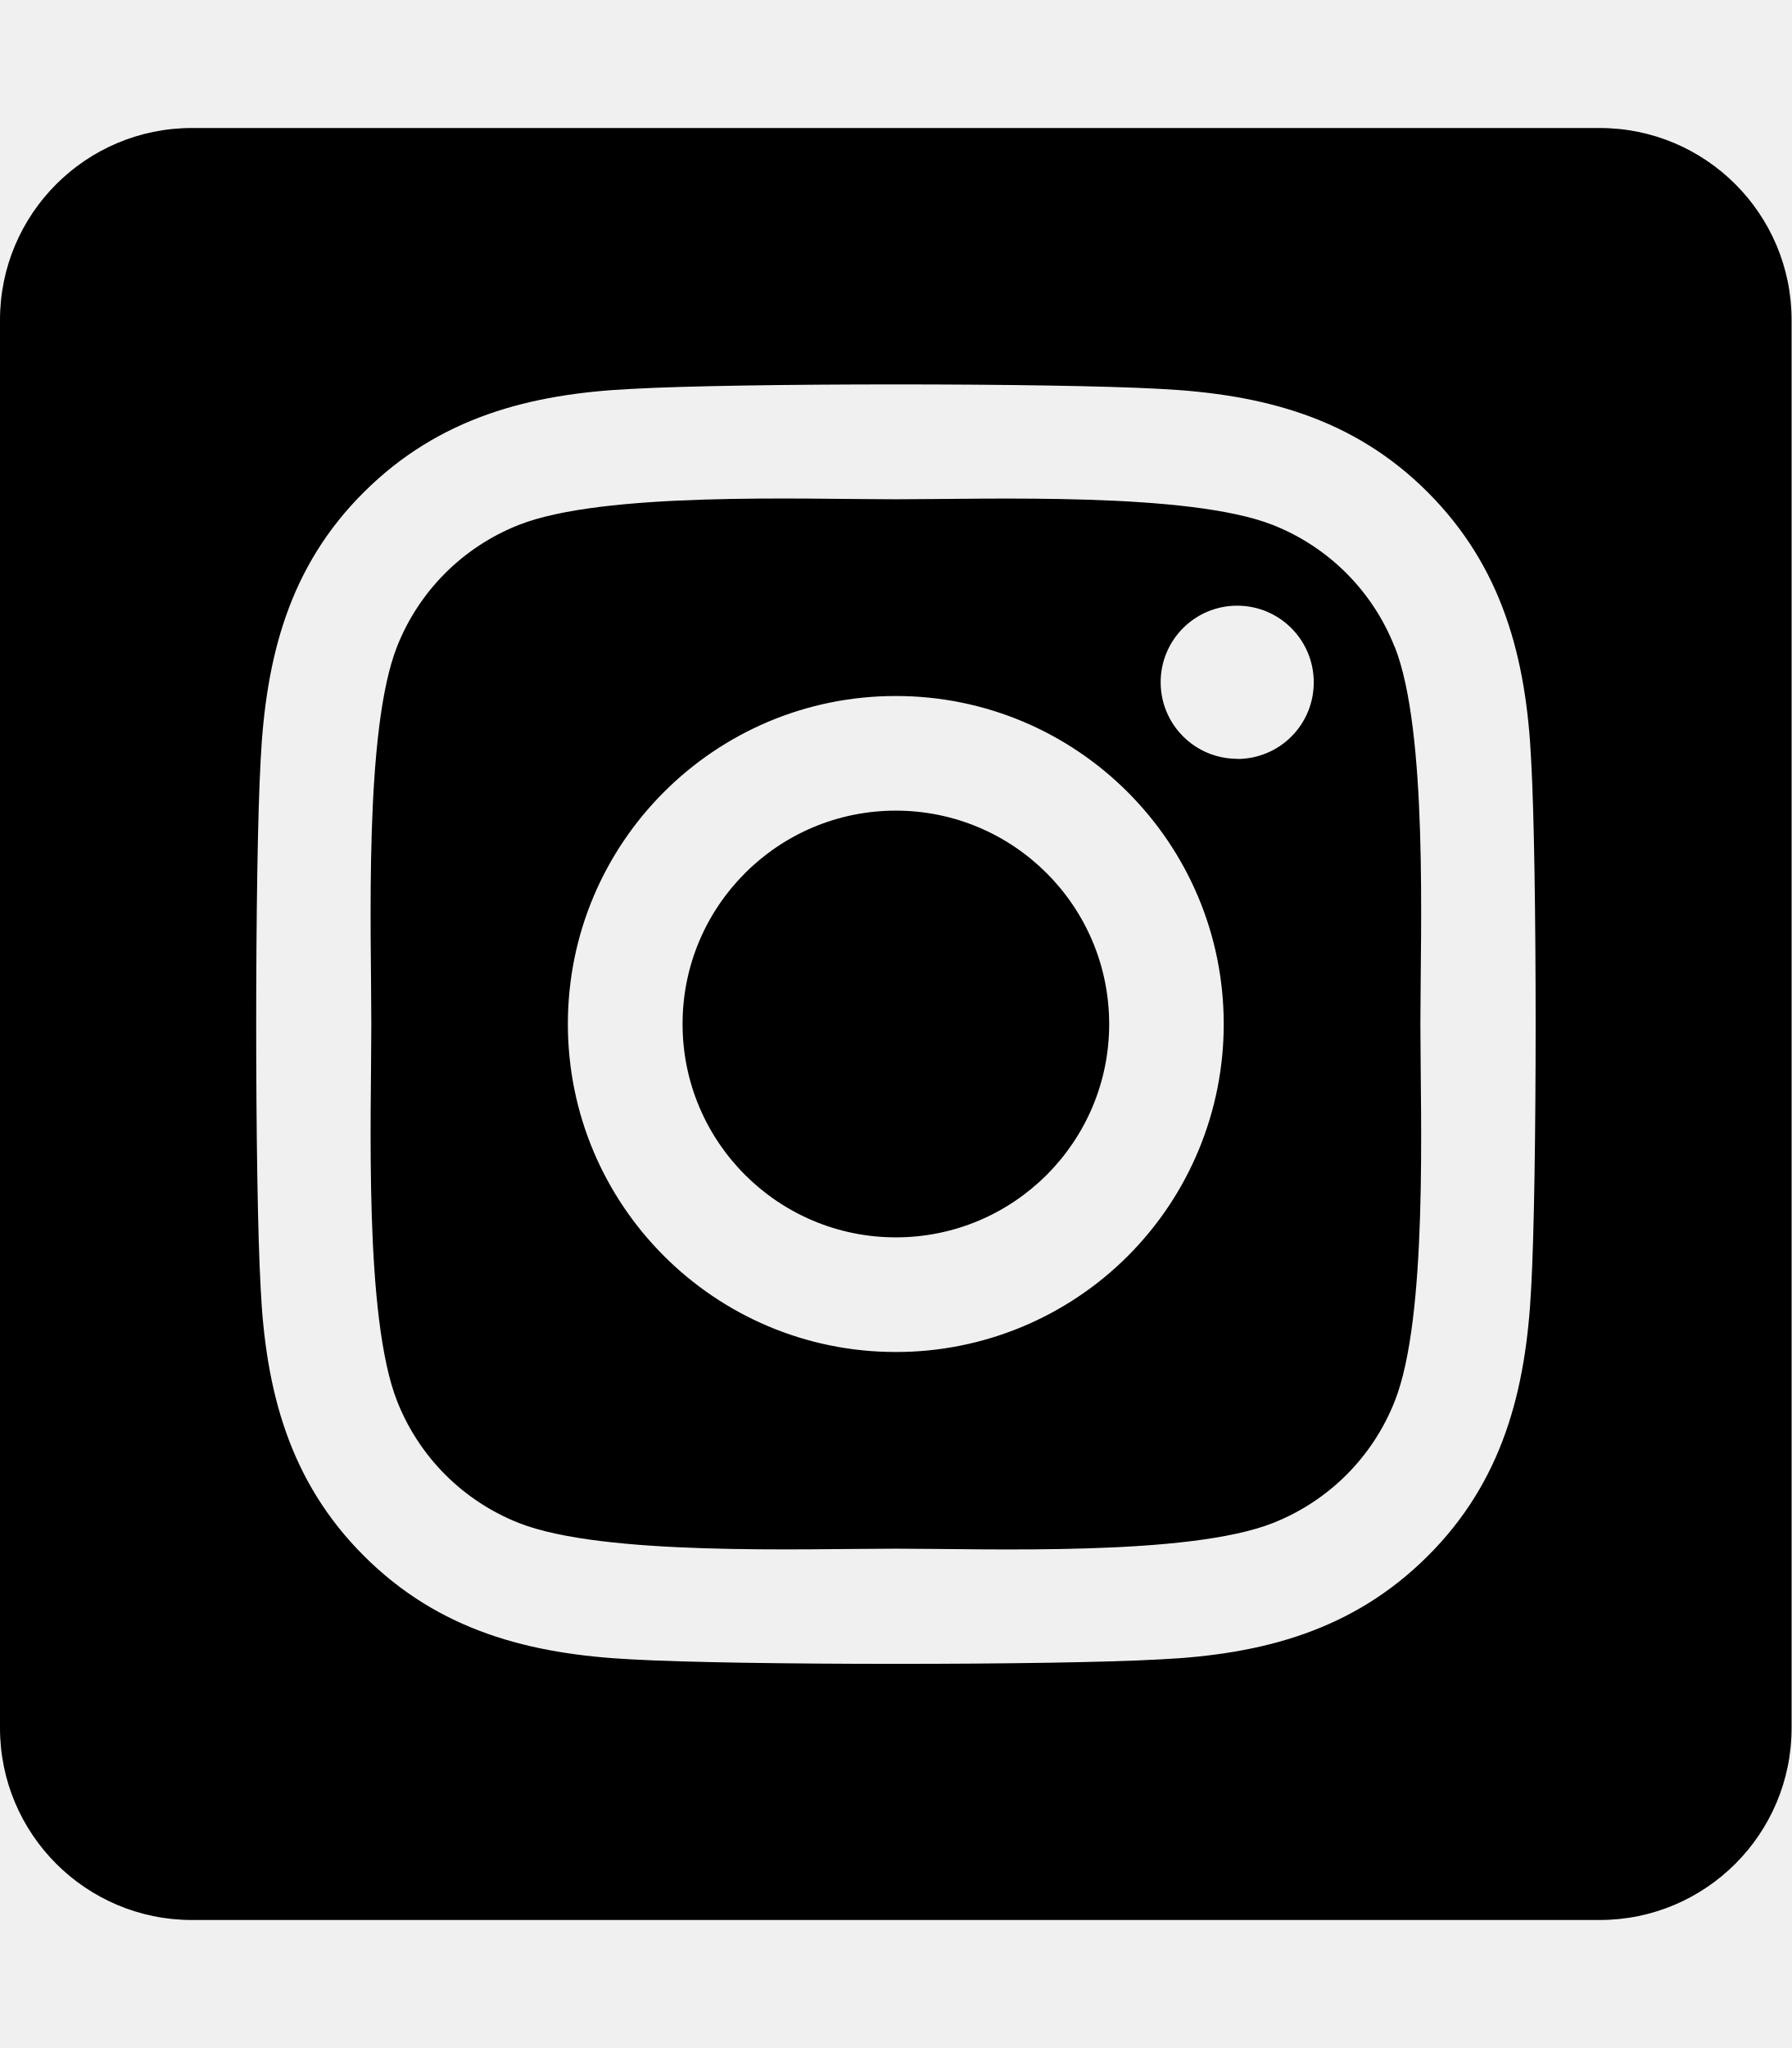
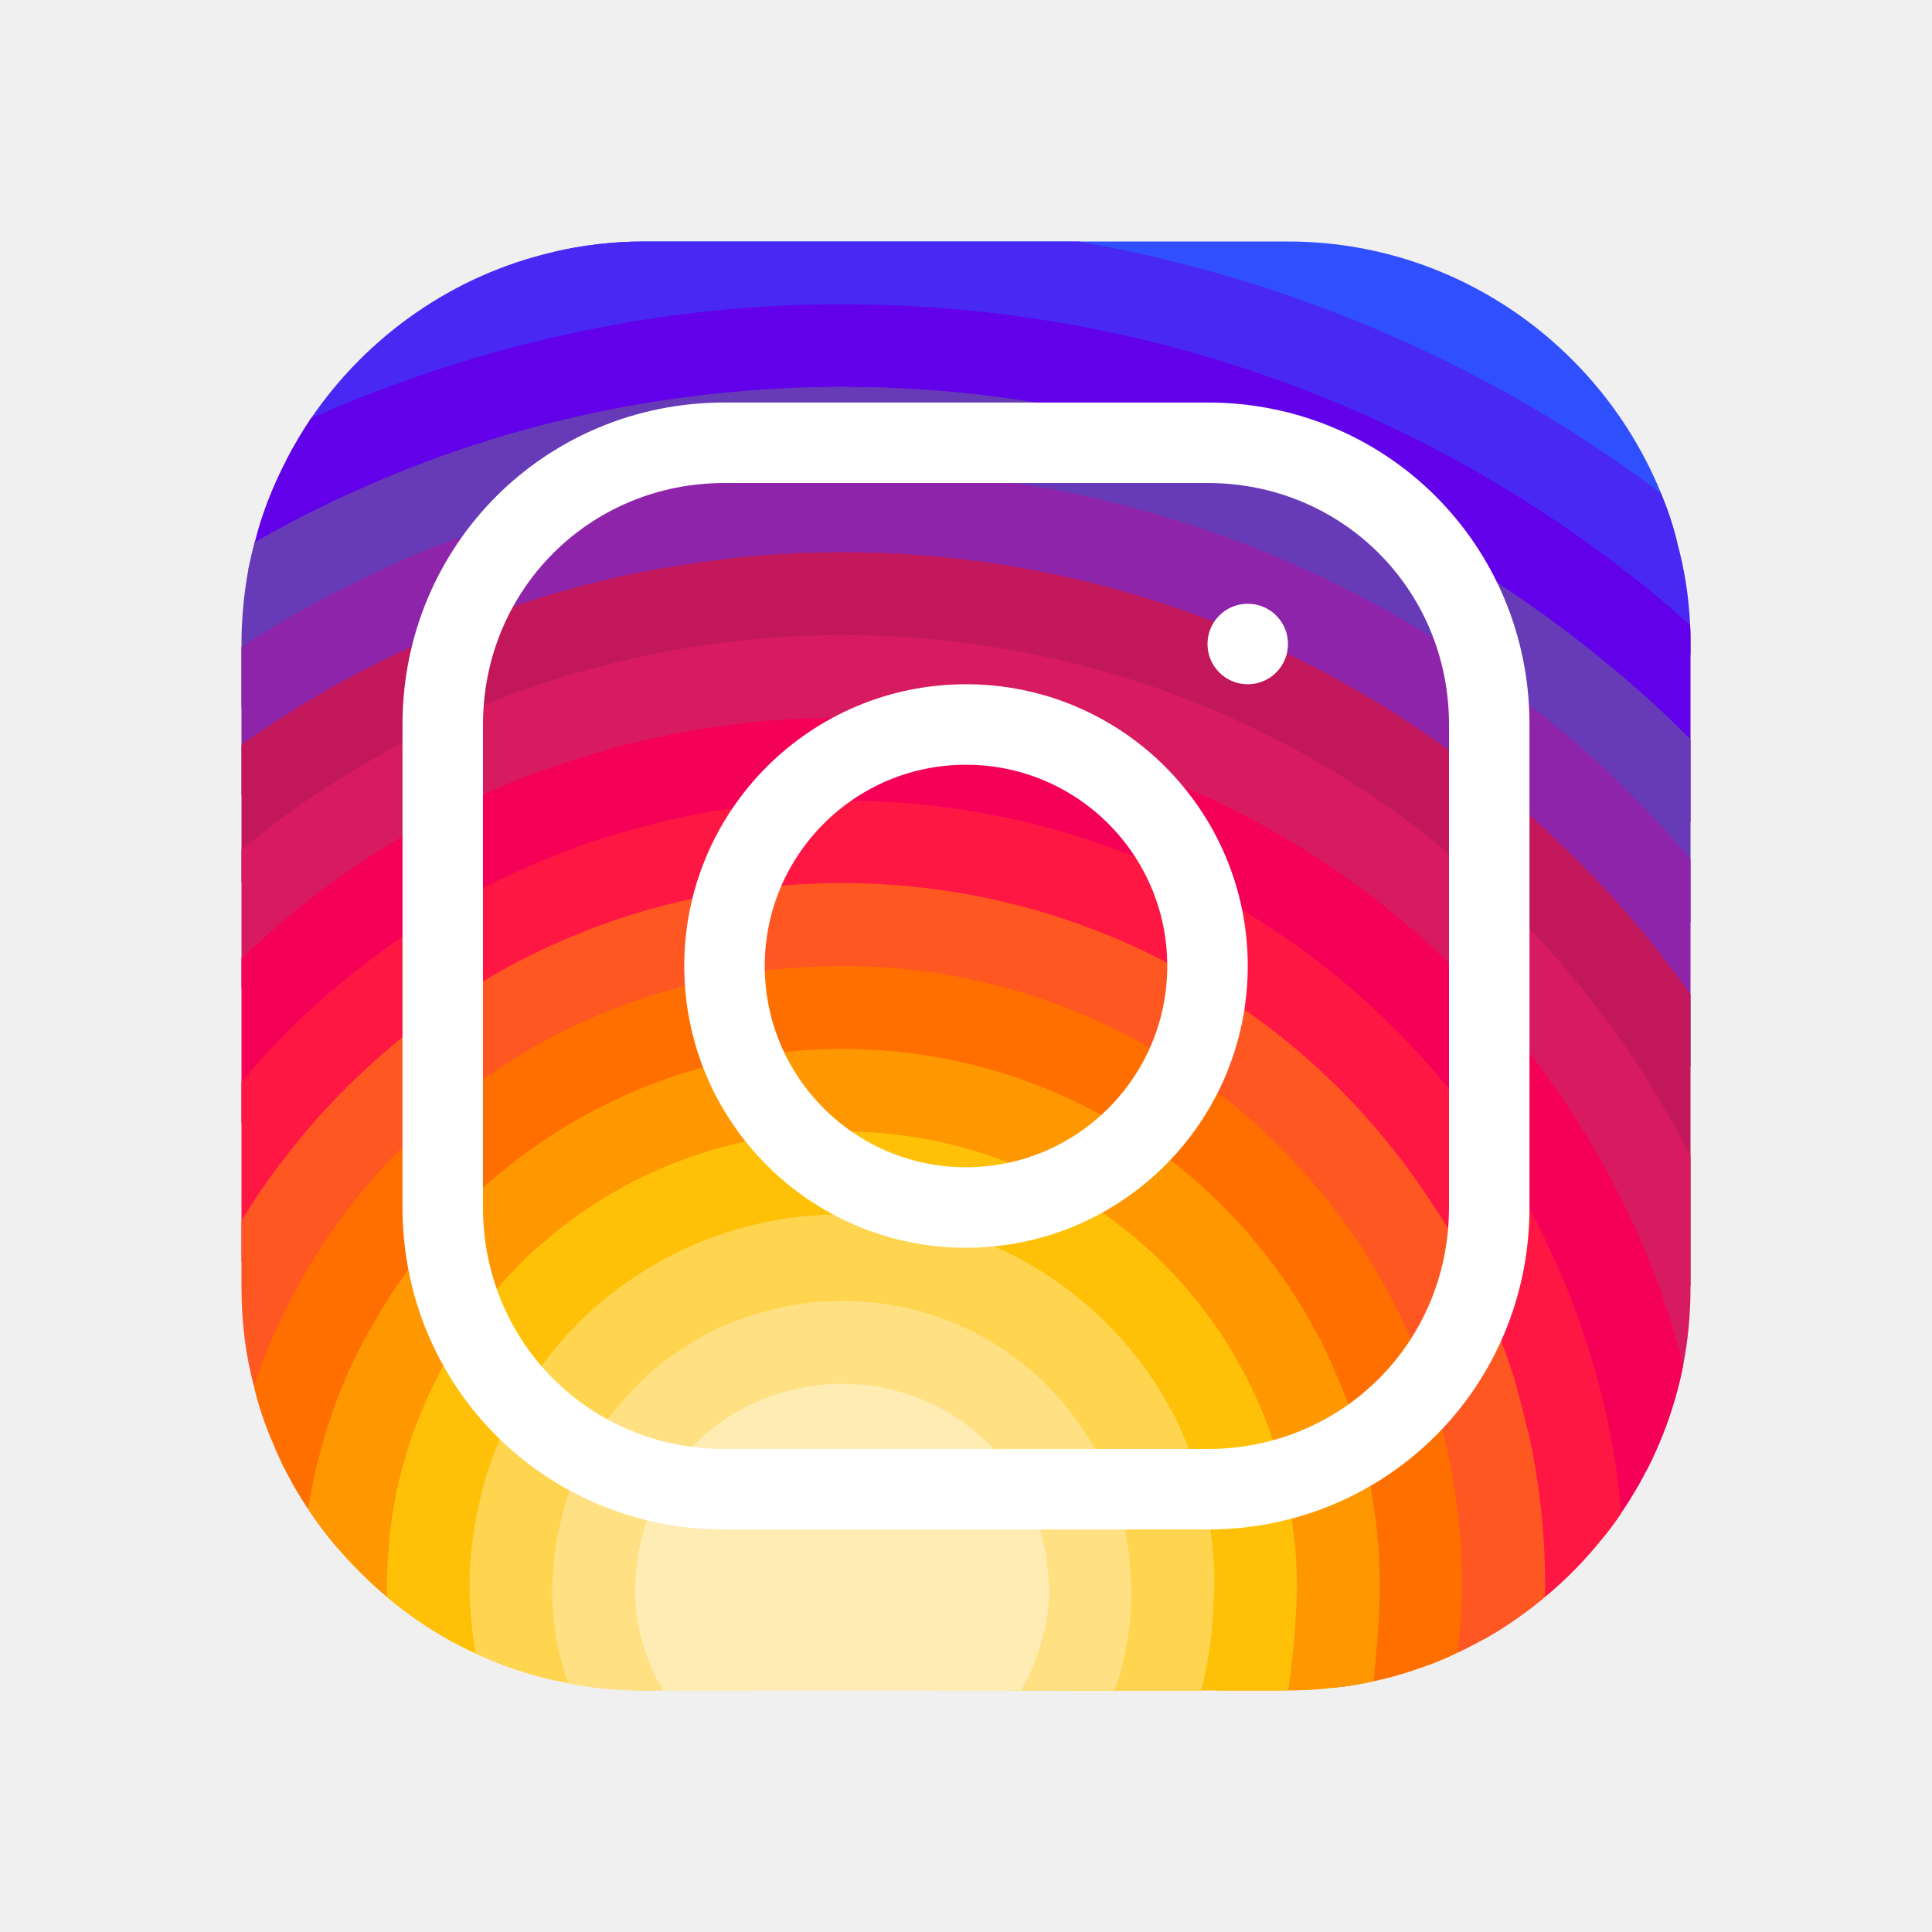
- <svg xmlns="http://www.w3.org/2000/svg" viewBox="0 0 448 512">
-   <path d="M224,202.66A53.34,53.34,0,1,0,277.36,256,53.38,53.38,0,0,0,224,202.66Zm124.71-41a54,54,0,0,0-30.41-30.41c-21-8.29-71-6.43-94.3-6.43s-73.25-1.93-94.31,6.43a54,54,0,0,0-30.41,30.41c-8.28,21-6.43,71.05-6.43,94.33S91,329.26,99.32,350.33a54,54,0,0,0,30.41,30.41c21,8.29,71,6.43,94.31,6.43s73.24,1.93,94.3-6.43a54,54,0,0,0,30.41-30.41c8.35-21,6.43-71.05,6.43-94.33S357.1,182.74,348.75,161.67ZM224,338a82,82,0,1,1,82-82A81.9,81.9,0,0,1,224,338Zm85.38-148.3a19.14,19.14,0,1,1,19.13-19.14A19.1,19.1,0,0,1,309.42,189.74ZM400,32H48A48,48,0,0,0,0,80V432a48,48,0,0,0,48,48H400a48,48,0,0,0,48-48V80A48,48,0,0,0,400,32ZM382.88,322c-1.29,25.63-7.14,48.34-25.85,67s-41.4,24.63-67,25.85c-26.41,1.49-105.59,1.49-132,0-25.63-1.29-48.26-7.15-67-25.85s-24.63-41.42-25.85-67c-1.49-26.42-1.49-105.61,0-132,1.29-25.63,7.07-48.34,25.85-67s41.47-24.56,67-25.78c26.41-1.49,105.59-1.49,132,0,25.63,1.29,48.33,7.15,67,25.85s24.63,41.42,25.85,67.05C384.37,216.44,384.37,295.56,382.88,322Z" />
+ <svg xmlns="http://www.w3.org/2000/svg" version="1.1" width="48px" height="48px" viewBox="0,0,256,256">
+   <g fill="none" fill-rule="nonzero" stroke="none" stroke-width="none" stroke-linecap="none" stroke-linejoin="none" stroke-miterlimit="10" stroke-dasharray="" stroke-dashoffset="0" font-family="none" font-weight="none" font-size="none" text-anchor="none" style="mix-blend-mode: normal">
+     <g transform="scale(5.33333,5.33333)">
+       <path d="M41.67,13.48c-0.4,0.26 -0.97,0.5 -1.21,0.77c-0.09,0.09 -0.14,0.19 -0.12,0.29v1.03l-0.3,1.01l-0.3,1l-0.33,1.1l-0.68,2.25l-0.66,2.22l-0.5,1.67c0,0.26 -0.01,0.52 -0.03,0.77c-0.07,0.96 -0.27,1.88 -0.59,2.74c-0.19,0.53 -0.42,1.04 -0.7,1.52c-0.1,0.19 -0.22,0.38 -0.34,0.56c-0.4,0.63 -0.88,1.21 -1.41,1.72c-0.41,0.41 -0.86,0.79 -1.35,1.11c0,0 0,0 -0.01,0c-0.08,0.07 -0.17,0.13 -0.27,0.18c-0.31,0.21 -0.64,0.39 -0.98,0.55c-0.23,0.12 -0.46,0.22 -0.7,0.31c-0.05,0.03 -0.11,0.05 -0.16,0.07c-0.57,0.27 -1.23,0.45 -1.89,0.54c-0.04,0.01 -0.07,0.01 -0.11,0.02c-0.4,0.07 -0.79,0.13 -1.19,0.16c-0.18,0.02 -0.37,0.03 -0.55,0.03l-0.71,-0.04l-3.42,-0.18c0,-0.01 -0.01,0 -0.01,0l-1.72,-0.09c-0.13,0 -0.27,0 -0.4,-0.01c-0.54,-0.02 -1.06,-0.08 -1.58,-0.19c-0.01,0 -0.01,0 -0.01,0c-0.95,-0.18 -1.86,-0.5 -2.71,-0.93c-0.47,-0.24 -0.93,-0.51 -1.36,-0.82c-0.18,-0.13 -0.35,-0.27 -0.52,-0.42c-0.48,-0.4 -0.91,-0.83 -1.31,-1.27c-0.06,-0.06 -0.11,-0.12 -0.16,-0.18c-0.06,-0.06 -0.12,-0.13 -0.17,-0.19c-0.38,-0.48 -0.7,-0.97 -0.96,-1.49c-0.24,-0.46 -0.43,-0.95 -0.58,-1.49c-0.06,-0.19 -0.11,-0.37 -0.15,-0.57c-0.01,-0.01 -0.02,-0.03 -0.02,-0.05c-0.1,-0.41 -0.19,-0.84 -0.24,-1.27c-0.06,-0.33 -0.09,-0.66 -0.09,-1c-0.02,-0.13 -0.02,-0.27 -0.02,-0.4l1.91,-2.95l1.87,-2.88l0.85,-1.31l0.77,-1.18l0.26,-0.41v-1.03c0.02,-0.23 0.03,-0.47 0.02,-0.69c-0.01,-0.7 -0.15,-1.38 -0.38,-2.03c-0.22,-0.69 -0.53,-1.34 -0.85,-1.94c-0.38,-0.69 -0.78,-1.31 -1.11,-1.87c-0.49,-0.82 -0.83,-1.49 -0.74,-1.96c0.72,-0.17 1.48,-0.26 2.25,-0.26h16c4.18,0 7.78,2.6 9.27,6.26c0.16,0.39 0.3,0.8 0.4,1.22z" fill="#304ffe" stroke="none" stroke-width="1" stroke-linecap="butt" stroke-linejoin="miter" />
+       <path d="M42,16v0.27l-1.38,0.8l-0.88,0.51l-0.97,0.56l-1.94,1.13l-1.9,1.1l-1.94,1.12l-0.77,0.45c0,0.48 -0.12,0.92 -0.34,1.32c-0.31,0.58 -0.83,1.06 -1.49,1.47c-0.67,0.41 -1.49,0.74 -2.41,0.98c0,0 0,-0.01 -0.01,0c-3.56,0.92 -8.42,0.5 -10.78,-1.26c-0.66,-0.49 -1.12,-1.09 -1.32,-1.78c-0.06,-0.23 -0.09,-0.48 -0.09,-0.73v-7.19c0.01,-0.15 -0.09,-0.3 -0.27,-0.45c-0.54,-0.43 -1.81,-0.84 -3.23,-1.25c-1.11,-0.31 -2.3,-0.62 -3.3,-0.92c-0.79,-0.24 -1.46,-0.48 -1.86,-0.71c0.18,-0.35 0.39,-0.7 0.61,-1.03c1.4,-2.05 3.54,-3.56 6.02,-4.13c0.72,-0.17 1.48,-0.26 2.25,-0.26h10.8c5.37,0.94 10.32,3.13 14.47,6.26c0.16,0.39 0.3,0.8 0.4,1.22c0.18,0.66 0.29,1.34 0.32,2.05c0.01,0.15 0.01,0.31 0.01,0.47z" fill="#4928f4" stroke="none" stroke-width="1" stroke-linecap="butt" stroke-linejoin="miter" />
+       <path d="M42,16v4.41l-0.22,0.68l-0.75,2.33l-0.78,2.4l-0.41,1.28l-0.38,1.19l-0.37,1.13l-0.36,1.12l-0.19,0.59l-0.25,0.78c0,0.76 -0.02,1.43 -0.07,2c-0.01,0.06 -0.02,0.12 -0.02,0.18c-0.06,0.53 -0.14,0.98 -0.27,1.36c-0.01,0.06 -0.03,0.12 -0.05,0.17c-0.26,0.72 -0.65,1.18 -1.23,1.48c-0.14,0.08 -0.3,0.14 -0.47,0.2c-0.53,0.18 -1.2,0.27 -2.02,0.32c-0.6,0.04 -1.29,0.05 -2.07,0.05h-0.69l-1.19,-0.05l-0.21,-0.01l-2.17,-0.09l-2.2,-0.09l-7.25,-0.3l-1.88,-0.08h-0.26c-0.78,-0.01 -1.45,-0.06 -2.03,-0.14c-0.84,-0.13 -1.49,-0.35 -1.98,-0.68c-0.7,-0.45 -1.11,-1.11 -1.35,-2.03c-0.06,-0.22 -0.11,-0.45 -0.14,-0.7c-0.1,-0.58 -0.15,-1.25 -0.18,-2c0,-0.15 0,-0.3 -0.01,-0.46c-0.01,-0.01 0,-0.01 0,-0.01v-0.58c-0.01,-0.29 -0.01,-0.59 -0.01,-0.9l0.05,-1.61l0.03,-1.15l0.04,-1.34v-0.19l0.07,-2.46l0.07,-2.46l0.07,-2.31l0.06,-2.27l0.02,-0.6c0,-0.31 -1.05,-0.49 -2.22,-0.64c-0.93,-0.12 -1.95,-0.23 -2.56,-0.37c0.05,-0.23 0.1,-0.46 0.16,-0.68c0.18,-0.72 0.45,-1.4 0.79,-2.05c0.18,-0.35 0.39,-0.7 0.61,-1.03c2.16,-0.95 4.41,-1.69 6.76,-2.17c2.06,-0.43 4.21,-0.66 6.43,-0.66c7.36,0 14.16,2.49 19.54,6.69c0.52,0.4 1.03,0.83 1.53,1.28c0.01,0.15 0.01,0.31 0.01,0.47z" fill="#6200ea" stroke="none" stroke-width="1" stroke-linecap="butt" stroke-linejoin="miter" />
+       <path d="M42,18.37v4.54l-0.55,1.06l-1.05,2.05l-0.56,1.08l-0.51,0.99l-0.22,0.43c0,0.31 0,0.61 -0.02,0.9c0,0.43 -0.02,0.84 -0.05,1.22c-0.04,0.45 -0.1,0.86 -0.16,1.24c-0.15,0.79 -0.36,1.47 -0.66,2.03c-0.04,0.07 -0.08,0.14 -0.12,0.2c-0.11,0.18 -0.24,0.35 -0.38,0.51c-0.18,0.22 -0.38,0.41 -0.61,0.57c-0.34,0.26 -0.74,0.47 -1.2,0.63c-0.57,0.21 -1.23,0.35 -2.01,0.43c-0.51,0.05 -1.07,0.08 -1.68,0.08l-0.42,0.02l-2.08,0.12h-0.01l-2.21,0.13l-2.25,0.13l-3.1,0.18l-3.77,0.22l-0.55,0.03c-0.51,0 -0.99,-0.03 -1.45,-0.09c-0.05,-0.01 -0.09,-0.02 -0.14,-0.02c-0.68,-0.11 -1.3,-0.29 -1.86,-0.54c-0.68,-0.3 -1.27,-0.7 -1.77,-1.18c-0.44,-0.43 -0.82,-0.92 -1.13,-1.47c-0.07,-0.13 -0.14,-0.25 -0.2,-0.39c-0.3,-0.59 -0.54,-1.25 -0.72,-1.97c-0.03,-0.12 -0.06,-0.25 -0.08,-0.38c-0.06,-0.23 -0.11,-0.47 -0.14,-0.72c-0.11,-0.64 -0.17,-1.32 -0.2,-2.03v-0.01c-0.01,-0.29 -0.02,-0.57 -0.02,-0.87l-0.49,-1.17l-0.07,-0.18l-0.06,-0.15l-0.75,-1.79l-0.12,-0.29l-0.72,-1.73l-0.8,-1.93c0,0 0,0 -0.01,0l-0.81,-1.95l-0.29,-0.71v-1.59c0,-0.63 0.06,-1.25 0.17,-1.85c0.05,-0.23 0.1,-0.46 0.16,-0.68c0.85,-0.49 1.74,-0.94 2.65,-1.34c2.08,-0.93 4.31,-1.62 6.62,-2.04c1.72,-0.31 3.51,-0.48 5.32,-0.48c7.31,0 13.94,2.65 19.12,6.97c0.2,0.16 0.39,0.32 0.58,0.49c0.47,0.41 0.93,0.84 1.38,1.3z" fill="#673ab7" stroke="none" stroke-width="1" stroke-linecap="butt" stroke-linejoin="miter" />
+       <path d="M42,21.35v5.14l-0.57,1.19l-1.08,2.25l-0.01,0.03c0,0.43 -0.02,0.82 -0.05,1.17c-0.1,1.15 -0.38,1.88 -0.84,2.33c-0.33,0.34 -0.74,0.53 -1.25,0.63c-0.03,0.01 -0.07,0.01 -0.1,0.02c-0.16,0.03 -0.33,0.05 -0.51,0.05c-0.62,0.06 -1.35,0.02 -2.19,-0.04c-0.09,0 -0.19,-0.01 -0.29,-0.02c-0.61,-0.04 -1.26,-0.08 -1.98,-0.11c-0.39,-0.01 -0.8,-0.02 -1.22,-0.02h-0.02l-1.01,0.08h-0.01l-2.27,0.16l-2.59,0.2l-0.38,0.03l-3.03,0.22l-1.57,0.12l-1.55,0.11c-0.27,0 -0.53,0 -0.79,-0.01c0,0 -0.01,-0.01 -0.01,0c-1.13,-0.02 -2.14,-0.09 -3.04,-0.26c-0.83,-0.14 -1.56,-0.36 -2.18,-0.69c-0.64,-0.31 -1.17,-0.75 -1.6,-1.31c-0.41,-0.55 -0.71,-1.24 -0.9,-2.07c0,-0.01 0,-0.01 0,-0.01c-0.14,-0.67 -0.22,-1.45 -0.22,-2.33l-0.15,-0.27l-0.89,-1.59l-0.13,-0.22l-0.07,-0.14l-0.93,-1.65l-0.46,-0.83l-0.58,-1.03l-1,-1.79l-0.53,-0.94v-3.68c0.88,-0.58 1.79,-1.09 2.73,-1.55c1.14,-0.58 2.32,-1.07 3.55,-1.47c1.34,-0.44 2.74,-0.79 4.17,-1.02c1.45,-0.24 2.94,-0.36 4.47,-0.36c6.8,0 13.04,2.43 17.85,6.47c0.22,0.17 0.43,0.36 0.64,0.54c0.84,0.75 1.64,1.56 2.37,2.41c0.08,0.09 0.16,0.17 0.22,0.26z" fill="#8e24aa" stroke="none" stroke-width="1" stroke-linecap="butt" stroke-linejoin="miter" />
+       <path d="M42,24.71v7.23c-0.24,-0.14 -0.57,-0.31 -0.98,-0.49c-0.22,-0.11 -0.47,-0.22 -0.73,-0.32c-0.38,-0.17 -0.79,-0.33 -1.25,-0.49c-0.1,-0.04 -0.2,-0.07 -0.31,-0.1c-0.18,-0.07 -0.37,-0.13 -0.56,-0.19c-0.59,-0.18 -1.24,-0.35 -1.92,-0.5c-0.26,-0.05 -0.53,-0.1 -0.8,-0.14c-0.87,-0.15 -1.8,-0.24 -2.77,-0.25c-0.08,-0.01 -0.17,-0.01 -0.25,-0.01l-2.57,0.02l-3.5,0.02h-0.01l-7.49,0.06c-2.38,0 -3.84,0.57 -4.72,0.8c0,0 -0.01,0 -0.01,0.01c-0.93,0.24 -1.22,0.09 -1.3,-1.54c-0.02,-0.45 -0.03,-1.03 -0.03,-1.74l-0.56,-0.43l-0.98,-0.74l-0.6,-0.46l-0.12,-0.09l-1.66,-1.26l-0.25,-0.19l-0.52,-0.4l-0.96,-0.72l-1.15,-0.88v-3.4c0.1,-0.08 0.19,-0.15 0.29,-0.21c1.45,-1 3,-1.85 4.64,-2.54c1.46,-0.62 3,-1.11 4.58,-1.46c0.43,-0.09 0.87,-0.18 1.32,-0.24c1.33,-0.23 2.7,-0.34 4.09,-0.34c6.01,0 11.53,2.09 15.91,5.55c0.66,0.52 1.3,1.07 1.9,1.66c0.82,0.78 1.59,1.61 2.3,2.49c0.14,0.18 0.28,0.36 0.42,0.55c0.19,0.24 0.37,0.49 0.55,0.74z" fill="#c2185b" stroke="none" stroke-width="1" stroke-linecap="butt" stroke-linejoin="miter" />
+       <path d="M42,28.72v3.28c0,0.65 -0.06,1.29 -0.18,1.91c-0.18,0.92 -0.49,1.8 -0.91,2.62c-0.22,0.05 -0.47,0.05 -0.75,0.01c-0.63,-0.11 -1.37,-0.44 -2.17,-0.87c-0.04,-0.01 -0.08,-0.03 -0.11,-0.05c-0.25,-0.13 -0.51,-0.27 -0.77,-0.43c-0.53,-0.29 -1.09,-0.61 -1.65,-0.91c-0.12,-0.06 -0.24,-0.12 -0.35,-0.18c-0.64,-0.33 -1.3,-0.63 -1.96,-0.86c0,0 0,0 -0.01,0c-0.14,-0.05 -0.29,-0.1 -0.44,-0.14c-0.57,-0.16 -1.15,-0.26 -1.71,-0.26l-1.1,-0.32l-4.87,-1.41c0,0 0,0 -0.01,0l-2.99,-0.87h-0.01l-1.3,-0.38c-3.76,0 -6.07,1.6 -7.19,0.99c-0.44,-0.23 -0.7,-0.81 -0.79,-1.95c-0.03,-0.32 -0.04,-0.68 -0.04,-1.1l-1.17,-0.57l-0.05,-0.02h-0.01l-0.84,-0.42l-0.92,-0.44l-0.07,-0.03l-0.17,-0.09l-1.96,-0.95l-1.5,-0.73v-3.43c0.17,-0.15 0.35,-0.29 0.53,-0.43c0.19,-0.15 0.38,-0.29 0.57,-0.44c0.01,0 0.01,0 0.01,0c1.18,-0.85 2.43,-1.6 3.76,-2.22c1.55,-0.74 3.2,-1.31 4.91,-1.68c0.25,-0.06 0.51,-0.12 0.77,-0.16c1.42,-0.27 2.88,-0.41 4.37,-0.41c5.27,0 10.11,1.71 14.01,4.59c1.13,0.84 2.18,1.77 3.14,2.78c0.79,0.83 1.52,1.73 2.18,2.67c0.05,0.07 0.1,0.14 0.15,0.2c0.37,0.54 0.71,1.09 1.03,1.66c0.21,0.34 0.39,0.69 0.57,1.04z" fill="#d81b60" stroke="none" stroke-width="1" stroke-linecap="butt" stroke-linejoin="miter" />
+       <path d="M41.82,33.91c-0.18,0.92 -0.49,1.8 -0.91,2.62c-0.19,0.37 -0.4,0.72 -0.63,1.06c-0.14,0.21 -0.29,0.41 -0.44,0.6c-0.36,-0.14 -0.89,-0.34 -1.54,-0.56c0,0 0,0 0,-0.01c-0.49,-0.17 -1.05,-0.35 -1.65,-0.52c-0.17,-0.05 -0.34,-0.1 -0.52,-0.15c-0.71,-0.19 -1.45,-0.36 -2.17,-0.46c-0.6,-0.1 -1.19,-0.16 -1.74,-0.16l-0.46,-0.13h-0.01l-2.42,-0.7l-1.49,-0.43l-1.66,-0.48h-0.01l-0.54,-0.15l-6.53,-1.88l-1.88,-0.54l-1.4,-0.33l-2.28,-0.54l-0.28,-0.07c0,0 0,0 -0.01,0l-2.29,-0.53c0,-0.01 0,-0.01 0,-0.01l-0.41,-0.09l-0.21,-0.05l-1.67,-0.39l-0.19,-0.05l-1.42,-1.17l-1.06,-0.89v-4.08c0.37,-0.36 0.75,-0.7 1.15,-1.03c0.12,-0.11 0.25,-0.21 0.38,-0.31c0.12,-0.1 0.25,-0.2 0.38,-0.3c0.91,-0.69 1.87,-1.31 2.89,-1.84c1.3,-0.7 2.68,-1.26 4.13,-1.66c0.28,-0.09 0.56,-0.17 0.85,-0.23c1.64,-0.41 3.36,-0.62 5.14,-0.62c4.47,0 8.63,1.35 12.07,3.66c1.71,1.15 3.25,2.53 4.55,4.1c0.66,0.79 1.26,1.62 1.79,2.5c0.05,0.07 0.09,0.13 0.13,0.2c0.32,0.53 0.62,1.08 0.89,1.64c0.25,0.5 0.47,1 0.67,1.52c0.32,0.8 0.58,1.62 0.8,2.46z" fill="#f50057" stroke="none" stroke-width="1" stroke-linecap="butt" stroke-linejoin="miter" />
+       <path d="M40.28,37.59c-0.14,0.21 -0.29,0.41 -0.44,0.6c-0.44,0.55 -0.92,1.05 -1.46,1.49c-0.47,0.39 -0.97,0.74 -1.5,1.04c-0.2,-0.05 -0.4,-0.11 -0.61,-0.19c-0.66,-0.23 -1.35,-0.61 -1.99,-1.01c-0.96,-0.61 -1.79,-1.27 -2.16,-1.57c-0.14,-0.12 -0.21,-0.18 -0.21,-0.18l-1.7,-0.15l-0.21,-0.02l-2.2,-0.19l-2.28,-0.2l-3.37,-0.3l-5.34,-0.47l-0.02,-0.01l-1.88,-0.91l-1.9,-0.92l-1.53,-0.74l-0.33,-0.16l-0.41,-0.2l-1.42,-0.69l-1.89,-0.91l-0.59,-0.29l-0.84,-0.26v-4.47c0.47,-0.56 0.97,-1.09 1.5,-1.6c0.34,-0.32 0.7,-0.64 1.07,-0.94c0.06,-0.05 0.12,-0.1 0.18,-0.14c0.04,-0.05 0.09,-0.08 0.13,-0.1c0.59,-0.48 1.21,-0.91 1.85,-1.3c0.74,-0.47 1.52,-0.89 2.33,-1.24c0.87,-0.39 1.78,-0.72 2.72,-0.97c1.63,-0.46 3.36,-0.7 5.14,-0.7c4.08,0 7.85,1.24 10.96,3.37c1.99,1.36 3.71,3.08 5.07,5.07c0.45,0.64 0.85,1.32 1.22,2.02c0.13,0.26 0.26,0.52 0.37,0.78c0.12,0.25 0.23,0.5 0.34,0.75c0.21,0.52 0.4,1.04 0.57,1.58c0.32,1 0.56,2.02 0.71,3.08c0.05,0.35 0.09,0.7 0.12,1.05z" fill="#ff1744" stroke="none" stroke-width="1" stroke-linecap="butt" stroke-linejoin="miter" />
+       <path d="M38.39,39.42c0,0.08 0,0.17 -0.01,0.26c-0.47,0.39 -0.97,0.74 -1.5,1.04c-0.22,0.12 -0.44,0.24 -0.67,0.34c-0.23,0.11 -0.46,0.21 -0.7,0.3c-0.34,-0.18 -0.8,-0.4 -1.29,-0.61c-0.69,-0.31 -1.44,-0.59 -2.02,-0.68c-0.14,-0.03 -0.27,-0.04 -0.39,-0.04l-1.64,-0.21h-0.02l-2.04,-0.27l-2.06,-0.27l-0.96,-0.12l-7.56,-0.98c-0.49,0 -1.01,-0.03 -1.55,-0.1c-0.66,-0.06 -1.35,-0.16 -2.04,-0.3c-0.68,-0.12 -1.37,-0.28 -2.03,-0.45c-0.69,-0.16 -1.37,-0.35 -2,-0.53c-0.73,-0.22 -1.41,-0.43 -1.98,-0.62c-0.47,-0.15 -0.87,-0.29 -1.18,-0.4c-0.18,-0.43 -0.33,-0.88 -0.44,-1.34c-0.21,-0.78 -0.31,-1.6 -0.31,-2.44v-1.67c0.32,-0.53 0.67,-1.05 1.06,-1.54c0.71,-0.94 1.52,-1.8 2.4,-2.56c0.03,-0.04 0.07,-0.07 0.1,-0.09l0.01,-0.01c0.31,-0.28 0.63,-0.53 0.97,-0.77c0.04,-0.04 0.08,-0.07 0.12,-0.1c0.16,-0.12 0.33,-0.24 0.51,-0.35c1.43,-0.97 3.01,-1.73 4.7,-2.24c1.6,-0.48 3.29,-0.73 5.05,-0.73c3.49,0 6.75,1.03 9.47,2.79c2.01,1.29 3.74,2.99 5.06,4.98c0.16,0.23 0.31,0.46 0.46,0.7c0.69,1.17 1.26,2.43 1.68,3.75c0.05,0.15 0.09,0.3 0.13,0.46c0.08,0.27 0.15,0.55 0.21,0.83c0.02,0.07 0.04,0.14 0.06,0.22c0.14,0.63 0.24,1.29 0.31,1.95c0,0.01 0,0.01 0,0.01c0.06,0.59 0.09,1.19 0.09,1.79z" fill="#ff5722" stroke="none" stroke-width="1" stroke-linecap="butt" stroke-linejoin="miter" />
+       <path d="M36.33,39.42c0,0.35 -0.02,0.73 -0.06,1.11c-0.02,0.18 -0.04,0.36 -0.06,0.53c-0.23,0.11 -0.46,0.21 -0.7,0.3c-0.45,0.17 -0.91,0.31 -1.38,0.41c-0.32,0.07 -0.65,0.13 -0.98,0.16h-0.01c-0.31,-0.19 -0.67,-0.42 -1.04,-0.68c-0.67,-0.47 -1.37,-1 -1.93,-1.43c-0.01,-0.01 -0.01,-0.01 -0.02,-0.02c-0.59,-0.45 -1.01,-0.79 -1.01,-0.79l-1.06,0.04l-2.04,0.07l-0.95,0.04l-3.82,0.14l-3.23,0.12c-0.21,0.01 -0.46,0.01 -0.77,0h-0.01c-0.42,-0.01 -0.92,-0.04 -1.47,-0.09c-0.64,-0.05 -1.34,-0.11 -2.05,-0.18c-0.69,-0.08 -1.39,-0.16 -2.06,-0.24c-0.74,-0.08 -1.44,-0.17 -2.04,-0.25c-0.47,-0.06 -0.88,-0.11 -1.21,-0.15c-0.28,-0.32 -0.53,-0.65 -0.77,-1.01c-0.36,-0.54 -0.67,-1.11 -0.91,-1.72c-0.18,-0.43 -0.33,-0.88 -0.44,-1.34c0.29,-0.89 0.67,-1.73 1.12,-2.54c0.36,-0.66 0.78,-1.29 1.24,-1.89c0.45,-0.59 0.94,-1.14 1.47,-1.64v-0.01c0.15,-0.15 0.3,-0.29 0.45,-0.42c0.28,-0.26 0.57,-0.5 0.87,-0.73h0.01c0.01,-0.02 0.02,-0.02 0.03,-0.03c0.24,-0.19 0.49,-0.36 0.74,-0.53c1.48,-1.01 3.15,-1.76 4.95,-2.2c1.19,-0.29 2.44,-0.45 3.73,-0.45c2.54,0 4.94,0.61 7.05,1.71h0.01c1.81,0.93 3.41,2.21 4.7,3.75c0.71,0.82 1.32,1.72 1.82,2.67c0.35,0.64 0.65,1.31 0.9,1.99c0.02,0.06 0.04,0.11 0.06,0.16c0.17,0.5 0.32,1.02 0.45,1.54c0.09,0.37 0.16,0.75 0.22,1.13c0.02,0.12 0.04,0.23 0.05,0.35c0.1,0.69 0.15,1.4 0.15,2.12z" fill="#ff6f00" stroke="none" stroke-width="1" stroke-linecap="butt" stroke-linejoin="miter" />
+       <path d="M34.28,39.42v0.1c0,0.34 -0.03,0.77 -0.06,1.23c-0.03,0.34 -0.06,0.69 -0.09,1.02c-0.32,0.07 -0.65,0.13 -0.98,0.16h-0.01c-0.38,0.05 -0.75,0.07 -1.14,0.07h-1.75l-0.38,-0.11l-1.97,-0.6l-2,-0.6l-4.63,-1.39l-2,-0.6c0,0 -0.83,0.33 -2,0.72h-0.01c-0.45,0.15 -0.94,0.31 -1.46,0.47c-0.65,0.19 -1.34,0.38 -2.02,0.53c-0.7,0.16 -1.39,0.28 -2.01,0.33c-0.19,0.02 -0.38,0.03 -0.55,0.03c-0.56,-0.31 -1.1,-0.68 -1.59,-1.09c-0.43,-0.36 -0.83,-0.75 -1.2,-1.18c-0.28,-0.32 -0.53,-0.65 -0.77,-1.01c0.07,-0.45 0.15,-0.89 0.27,-1.32c0.3,-1.19 0.77,-2.33 1.39,-3.37c0.34,-0.59 0.72,-1.16 1.16,-1.69c0.01,-0.03 0.04,-0.06 0.07,-0.08c-0.01,-0.01 0,-0.01 0,-0.01c0.13,-0.17 0.27,-0.33 0.41,-0.48c0,-0.01 0,-0.01 0,-0.01c0.41,-0.44 0.83,-0.86 1.29,-1.25c0.16,-0.13 0.31,-0.26 0.48,-0.39c0.03,-0.03 0.06,-0.05 0.1,-0.08c2.25,-1.72 5.06,-2.76 8.09,-2.76c3.44,0 6.57,1.29 8.94,3.41c1.14,1.03 2.11,2.26 2.84,3.63c0.06,0.1 0.12,0.21 0.17,0.32c0.09,0.18 0.18,0.37 0.26,0.57c0.33,0.72 0.59,1.48 0.77,2.26c0.02,0.08 0.04,0.16 0.06,0.24c0.08,0.37 0.15,0.75 0.2,1.13c0.08,0.59 0.12,1.19 0.12,1.8z" fill="#ff9800" stroke="none" stroke-width="1" stroke-linecap="butt" stroke-linejoin="miter" />
+       <path d="M32.22,39.42c0,0.2 -0.01,0.42 -0.02,0.65c-0.02,0.37 -0.05,0.77 -0.1,1.18c-0.02,0.25 -0.06,0.5 -0.1,0.75h-5.48l-1.06,-0.17l-4.14,-0.66l-0.59,-0.09l-1.35,-0.22c-0.59,0 -1.87,0.26 -3.22,0.51c-0.71,0.13 -1.43,0.27 -2.08,0.36c-0.08,0.01 -0.16,0.02 -0.23,0.03h-0.01c-0.7,-0.15 -1.38,-0.38 -2.02,-0.68c-0.2,-0.09 -0.4,-0.19 -0.6,-0.3c-0.56,-0.31 -1.1,-0.68 -1.59,-1.09c-0.01,-0.12 -0.02,-0.22 -0.02,-0.27c0,-0.26 0.01,-0.51 0.03,-0.76c0.04,-0.64 0.13,-1.26 0.27,-1.86c0.22,-0.91 0.54,-1.79 0.97,-2.6c0.08,-0.17 0.17,-0.34 0.27,-0.5c0.04,-0.08 0.09,-0.15 0.13,-0.23c0.18,-0.29 0.38,-0.57 0.58,-0.85c0.42,-0.55 0.89,-1.07 1.39,-1.54c0.01,0 0.01,0 0.01,0c0.04,-0.04 0.08,-0.08 0.12,-0.11c0.05,-0.04 0.09,-0.09 0.14,-0.12c0.2,-0.18 0.4,-0.34 0.61,-0.49c0,-0.01 0.01,-0.01 0.01,-0.01c1.89,-1.41 4.23,-2.24 6.78,-2.24c1.98,0 3.82,0.5 5.43,1.38h0.01c1.38,0.76 2.58,1.79 3.53,3.03c0.37,0.48 0.7,0.99 0.98,1.53h0.01c0.05,0.1 0.1,0.2 0.15,0.3c0.3,0.59 0.54,1.21 0.72,1.85h0.01c0.01,0.05 0.03,0.1 0.04,0.15c0.12,0.43 0.22,0.87 0.29,1.32c0.01,0.09 0.02,0.19 0.03,0.28c0.07,0.48 0.1,0.97 0.1,1.47z" fill="#ffc107" stroke="none" stroke-width="1" stroke-linecap="butt" stroke-linejoin="miter" />
+       <path d="M30.17,39.31c0,0.16 0,0.33 -0.02,0.49v0.01c0,0.01 0,0.01 0,0.01c-0.02,0.72 -0.12,1.43 -0.28,2.07c0,0.04 -0.01,0.07 -0.03,0.11h-4.67l-3.85,-0.83l-0.51,-0.11l-0.08,0.02l-4.27,0.88l-0.19,0.04h-0.27c-0.64,0 -1.27,-0.06 -1.88,-0.18c-0.09,-0.02 -0.18,-0.04 -0.27,-0.06h-0.01c-0.7,-0.15 -1.38,-0.38 -2.02,-0.68c-0.02,-0.11 -0.04,-0.22 -0.05,-0.33c-0.07,-0.43 -0.1,-0.88 -0.1,-1.33c0,-0.17 0,-0.34 0.01,-0.51c0.03,-0.54 0.11,-1.07 0.23,-1.58c0.08,-0.38 0.19,-0.75 0.32,-1.1c0.11,-0.31 0.24,-0.61 0.38,-0.9c0.12,-0.25 0.26,-0.49 0.4,-0.73c0.14,-0.23 0.29,-0.45 0.45,-0.67c0.4,-0.55 0.87,-1.06 1.39,-1.51c0.3,-0.26 0.63,-0.51 0.97,-0.73c1.46,-0.96 3.21,-1.52 5.1,-1.52c0.37,0 0.73,0.02 1.08,0.07h0.02c1.07,0.12 2.07,0.42 2.99,0.87c0.01,0 0.01,0 0.01,0c1.45,0.71 2.68,1.78 3.58,3.1c0.15,0.22 0.3,0.46 0.43,0.7c0.11,0.19 0.21,0.39 0.3,0.59c0.14,0.31 0.27,0.64 0.38,0.97h0.01c0.11,0.37 0.21,0.74 0.28,1.13v0.01c0.11,0.55 0.17,1.12 0.17,1.7z" fill="#ffd54f" stroke="none" stroke-width="1" stroke-linecap="butt" stroke-linejoin="miter" />
+       <path d="M28.11,39.52v0.03c0,0.59 -0.07,1.17 -0.21,1.74c-0.05,0.24 -0.12,0.48 -0.21,0.71h-4.48l-2.29,-0.63l-2.29,0.63h-2.63c-0.64,0 -1.27,-0.06 -1.88,-0.18c-0.02,-0.03 -0.03,-0.06 -0.04,-0.09c-0.14,-0.43 -0.25,-0.86 -0.3,-1.31c-0.04,-0.29 -0.06,-0.59 -0.06,-0.9c0,-0.12 0,-0.25 0.02,-0.37c0.01,-0.47 0.08,-0.93 0.2,-1.37c0.06,-0.3 0.15,-0.59 0.27,-0.87c0.04,-0.14 0.1,-0.27 0.17,-0.4c0.15,-0.34 0.33,-0.67 0.53,-0.99c0.22,-0.32 0.46,-0.62 0.73,-0.9c0.32,-0.36 0.68,-0.69 1.09,-0.96c0.7,-0.51 1.5,-0.89 2.37,-1.1c0.58,-0.16 1.19,-0.24 1.82,-0.24c2,0 3.79,0.8 5.09,2.09c0.05,0.05 0.11,0.11 0.16,0.18h0.01c0.14,0.15 0.27,0.3 0.4,0.47c0.37,0.47 0.68,0.98 0.92,1.54c0.12,0.26 0.22,0.53 0.3,0.81c0.01,0.04 0.02,0.07 0.03,0.11c0.14,0.49 0.23,1 0.25,1.53c0.02,0.15 0.03,0.31 0.03,0.47z" fill="#ffe082" stroke="none" stroke-width="1" stroke-linecap="butt" stroke-linejoin="miter" />
+       <path d="M26.06,39.52c0,0.41 -0.05,0.8 -0.16,1.17c-0.1,0.4 -0.25,0.78 -0.44,1.14c-0.03,0.06 -0.1,0.17 -0.1,0.17h-8.88c-0.01,-0.01 -0.02,-0.03 -0.02,-0.04c-0.12,-0.19 -0.22,-0.38 -0.3,-0.59c-0.2,-0.46 -0.32,-0.96 -0.36,-1.48c-0.02,-0.12 -0.02,-0.25 -0.02,-0.37c0,-0.06 0,-0.13 0.01,-0.19c0.01,-0.44 0.07,-0.86 0.19,-1.25c0.1,-0.36 0.23,-0.69 0.4,-1.01c0,0 0.01,-0.01 0.01,-0.02c0.12,-0.21 0.25,-0.42 0.4,-0.62c0.49,-0.66 1.14,-1.2 1.89,-1.55c0.01,0 0.01,0 0.01,0c0.24,-0.12 0.49,-0.22 0.75,-0.29c0,0 0,0 0.01,0c0.46,-0.14 0.96,-0.21 1.47,-0.21c0.59,0 1.16,0.09 1.68,0.28c0.19,0.05 0.37,0.13 0.55,0.22c0,0 0,0 0.01,0c0.86,0.41 1.59,1.05 2.09,1.85c0.1,0.15 0.19,0.31 0.27,0.48c0.04,0.07 0.08,0.15 0.11,0.22c0.23,0.52 0.37,1.09 0.41,1.69c0.01,0.05 0.01,0.1 0.01,0.16c0.01,0.08 0.01,0.16 0.01,0.24z" fill="#ffecb3" stroke="none" stroke-width="1" stroke-linecap="butt" stroke-linejoin="miter" />
+       <g>
+         <path d="M30,11h-12c-3.9,0 -7,3.1 -7,7v12c0,3.9 3.1,7 7,7h12c3.9,0 7,-3.1 7,-7v-12c0,-3.9 -3.1,-7 -7,-7z" fill="none" stroke="#ffffff" stroke-width="2" stroke-linecap="round" stroke-linejoin="round" />
+         <circle cx="31" cy="16" r="1" fill="#ffffff" stroke="none" stroke-width="1" stroke-linecap="butt" stroke-linejoin="miter" />
+       </g>
+       <g fill="none" stroke="#ffffff" stroke-width="2" stroke-linecap="round" stroke-linejoin="round">
+         <circle cx="24" cy="24" r="6" />
+       </g>
+     </g>
+   </g>
</svg>
